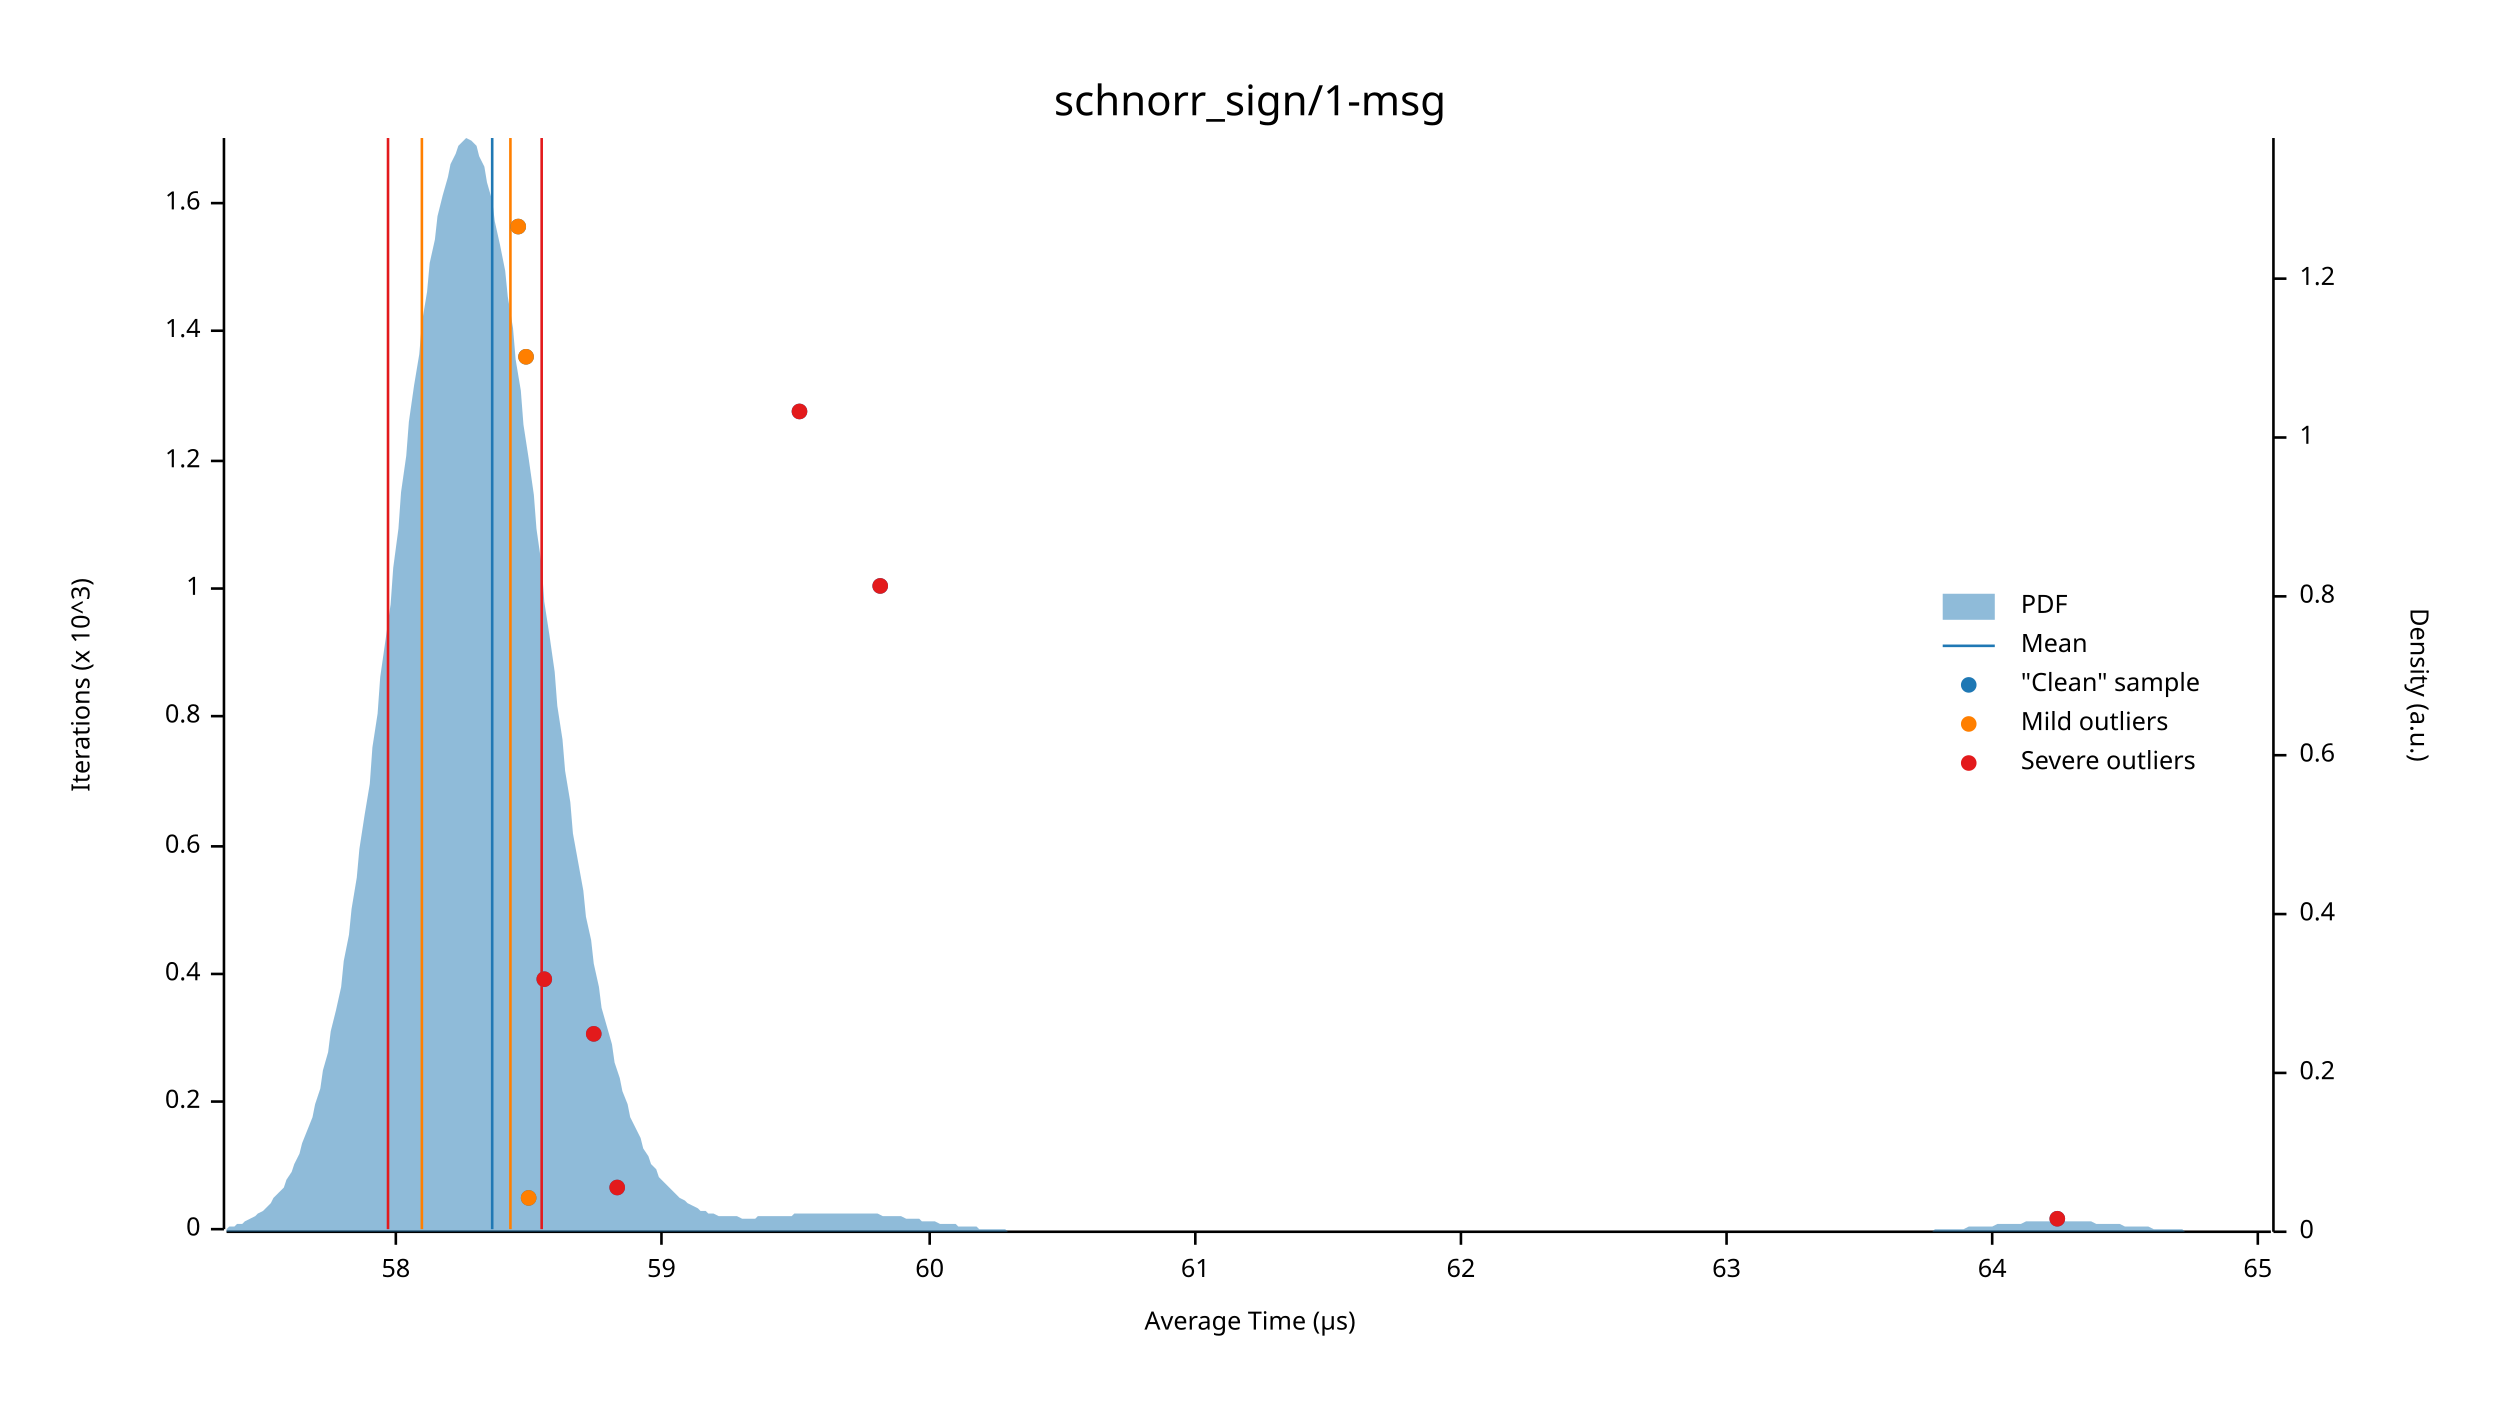
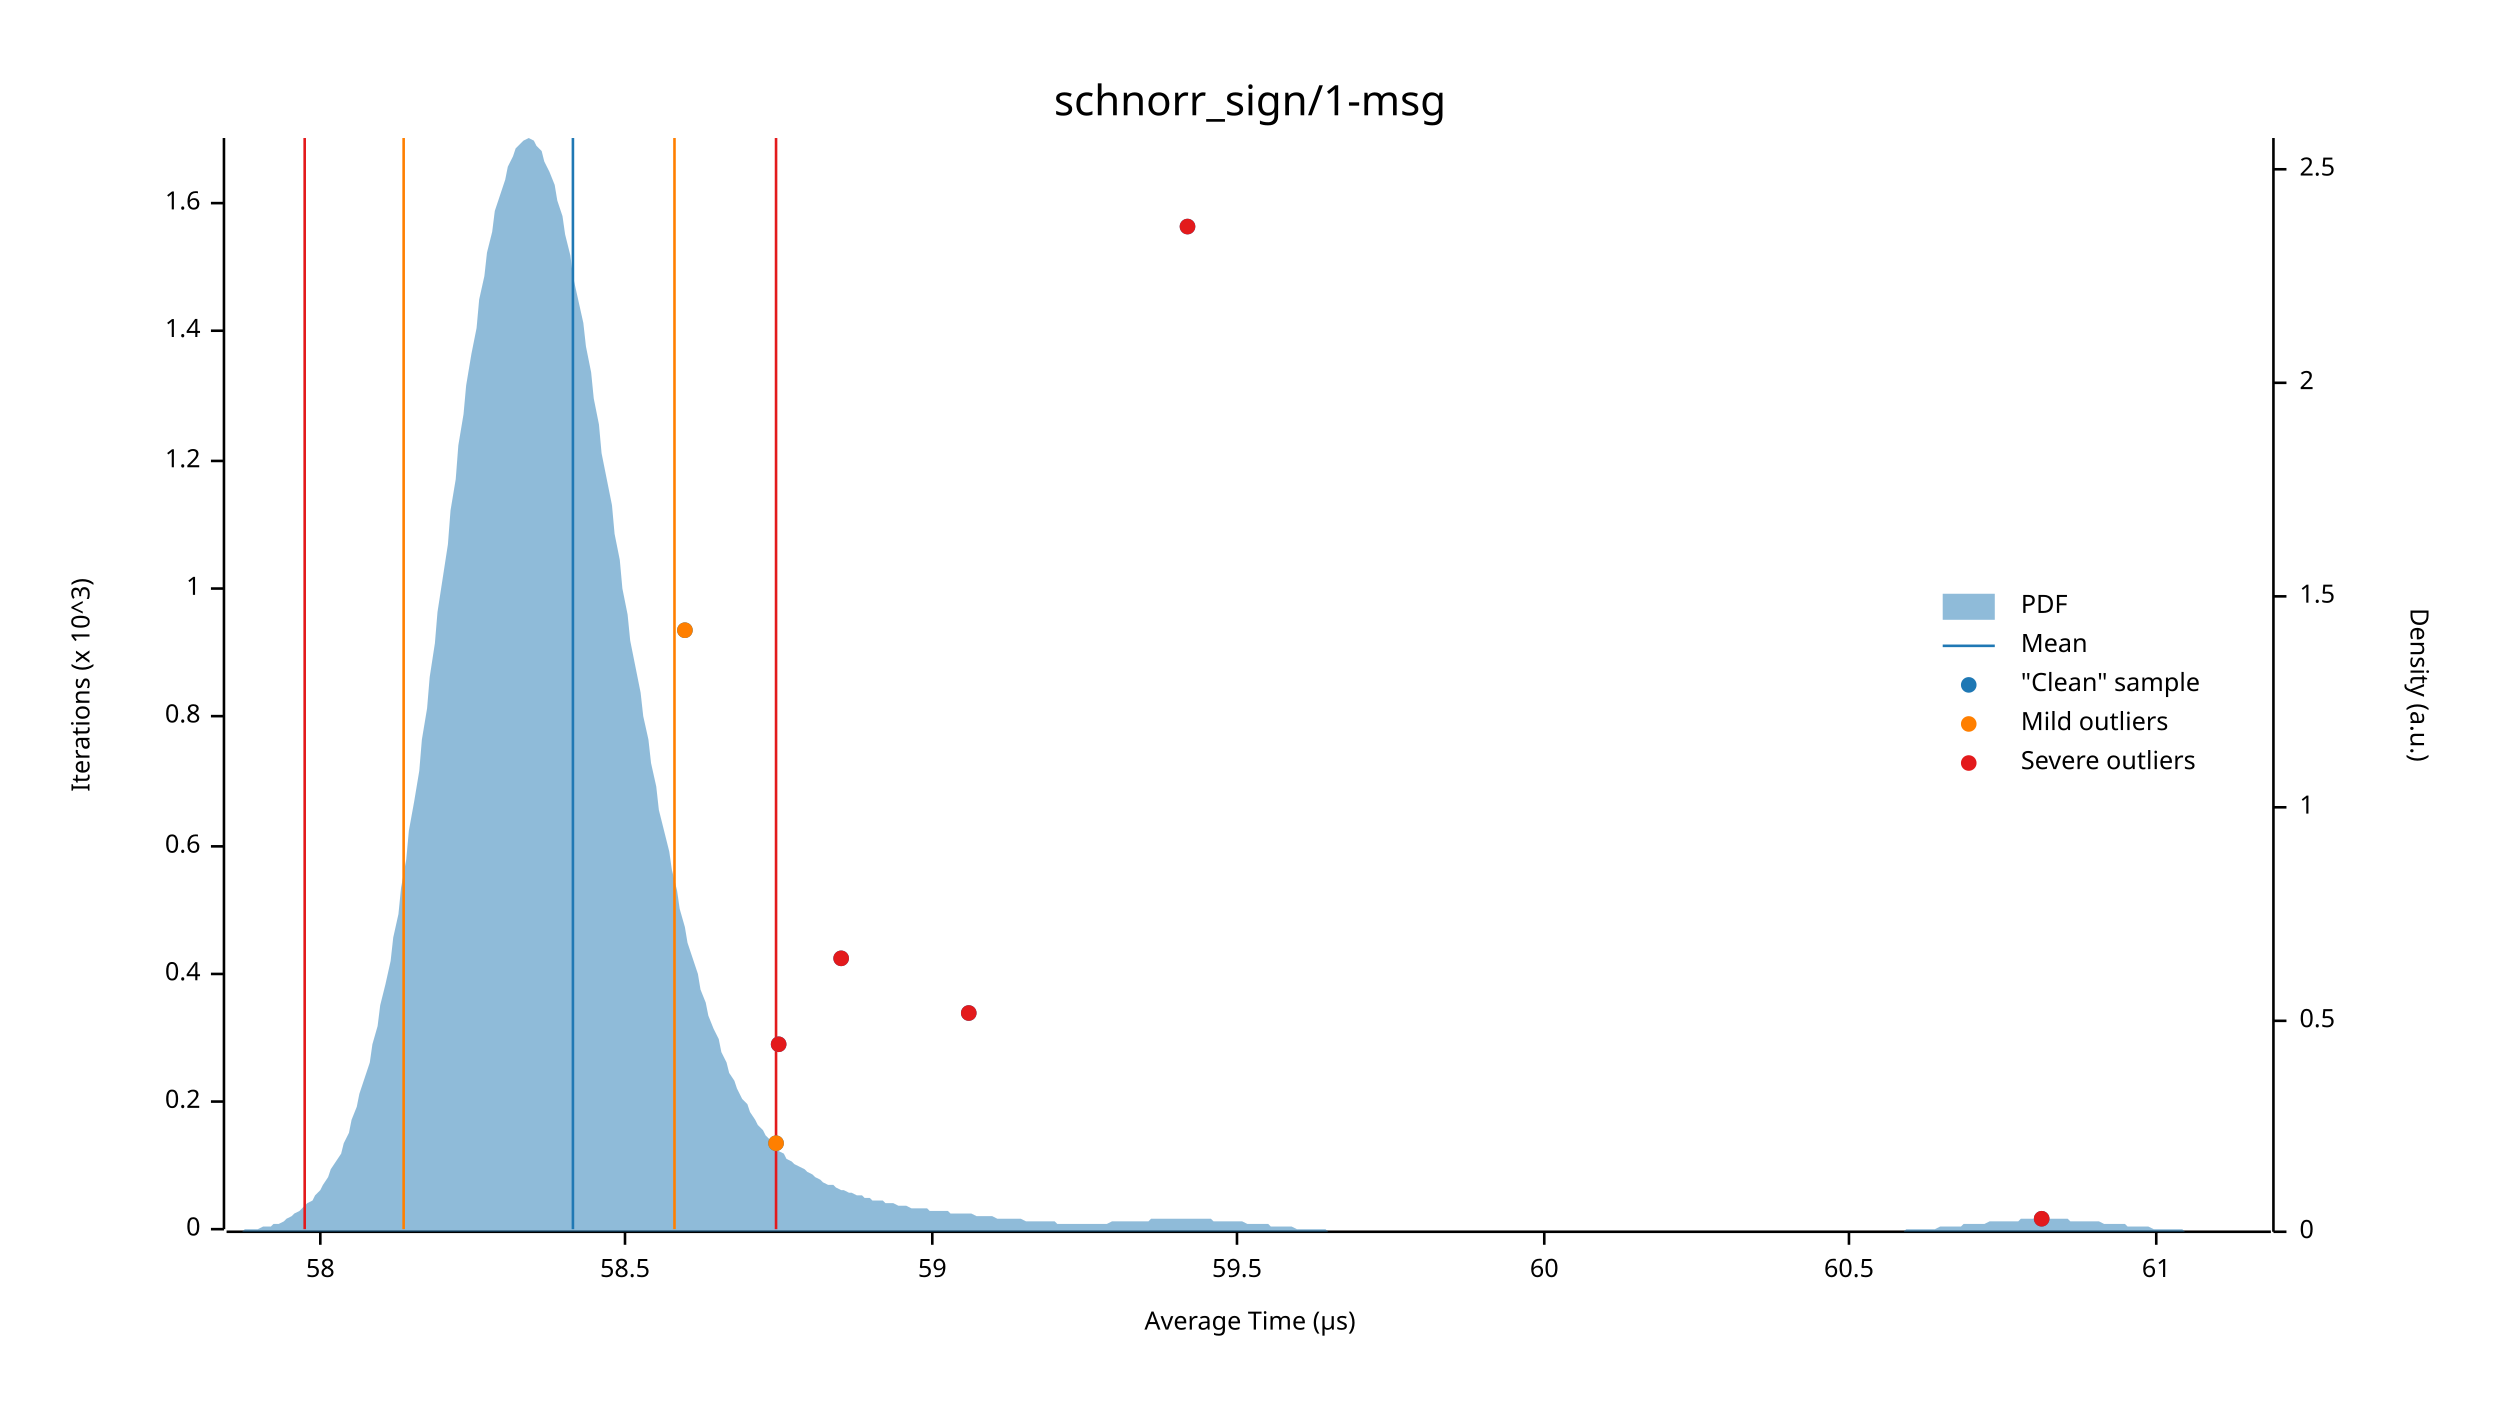
<svg xmlns="http://www.w3.org/2000/svg" width="960" height="540" viewBox="0 0 960 540">
  <text x="480" y="32" dy="0.76em" text-anchor="middle" font-family="sans-serif" font-size="16.129" opacity="1" fill="#000000">
schnorr_sign/1-msg
</text>
  <text x="27" y="263" dy="0.76em" text-anchor="middle" font-family="sans-serif" font-size="9.677" opacity="1" fill="#000000" transform="rotate(270, 27, 263)">
Iterations (x 10^3)
</text>
  <text x="480" y="513" dy="-0.5ex" text-anchor="middle" font-family="sans-serif" font-size="9.677" opacity="1" fill="#000000">
Average Time (µs)
</text>
  <polyline fill="none" opacity="1" stroke="#000000" stroke-width="1" points="86,53 86,472 " />
  <text x="77" y="472" dy="0.5ex" text-anchor="end" font-family="sans-serif" font-size="9.677" opacity="1" fill="#000000">
0
</text>
  <polyline fill="none" opacity="1" stroke="#000000" stroke-width="1" points="81,472 86,472 " />
  <text x="77" y="423" dy="0.5ex" text-anchor="end" font-family="sans-serif" font-size="9.677" opacity="1" fill="#000000">
0.2
</text>
  <polyline fill="none" opacity="1" stroke="#000000" stroke-width="1" points="81,423 86,423 " />
  <text x="77" y="374" dy="0.5ex" text-anchor="end" font-family="sans-serif" font-size="9.677" opacity="1" fill="#000000">
0.4
</text>
  <polyline fill="none" opacity="1" stroke="#000000" stroke-width="1" points="81,374 86,374 " />
  <text x="77" y="325" dy="0.5ex" text-anchor="end" font-family="sans-serif" font-size="9.677" opacity="1" fill="#000000">
0.6
</text>
  <polyline fill="none" opacity="1" stroke="#000000" stroke-width="1" points="81,325 86,325 " />
  <text x="77" y="275" dy="0.5ex" text-anchor="end" font-family="sans-serif" font-size="9.677" opacity="1" fill="#000000">
0.8
</text>
  <polyline fill="none" opacity="1" stroke="#000000" stroke-width="1" points="81,275 86,275 " />
  <text x="77" y="226" dy="0.5ex" text-anchor="end" font-family="sans-serif" font-size="9.677" opacity="1" fill="#000000">
1
</text>
  <polyline fill="none" opacity="1" stroke="#000000" stroke-width="1" points="81,226 86,226 " />
  <text x="77" y="177" dy="0.5ex" text-anchor="end" font-family="sans-serif" font-size="9.677" opacity="1" fill="#000000">
1.2
</text>
  <polyline fill="none" opacity="1" stroke="#000000" stroke-width="1" points="81,177 86,177 " />
  <text x="77" y="127" dy="0.5ex" text-anchor="end" font-family="sans-serif" font-size="9.677" opacity="1" fill="#000000">
1.4
</text>
  <polyline fill="none" opacity="1" stroke="#000000" stroke-width="1" points="81,127 86,127 " />
  <text x="77" y="78" dy="0.5ex" text-anchor="end" font-family="sans-serif" font-size="9.677" opacity="1" fill="#000000">
1.6
</text>
  <polyline fill="none" opacity="1" stroke="#000000" stroke-width="1" points="81,78 86,78 " />
  <polyline fill="none" opacity="1" stroke="#000000" stroke-width="1" points="87,473 872,473 " />
-   <text x="152" y="483" dy="0.76em" text-anchor="middle" font-family="sans-serif" font-size="9.677" opacity="1" fill="#000000">
+   <text x="123" y="483" dy="0.76em" text-anchor="middle" font-family="sans-serif" font-size="9.677" opacity="1" fill="#000000">
58
</text>
-   <polyline fill="none" opacity="1" stroke="#000000" stroke-width="1" points="152,473 152,478 " />
-   <text x="254" y="483" dy="0.76em" text-anchor="middle" font-family="sans-serif" font-size="9.677" opacity="1" fill="#000000">
+   <polyline fill="none" opacity="1" stroke="#000000" stroke-width="1" points="123,473 123,478 " />
+   <text x="240" y="483" dy="0.76em" text-anchor="middle" font-family="sans-serif" font-size="9.677" opacity="1" fill="#000000">
+ 58.5
+ </text>
+   <polyline fill="none" opacity="1" stroke="#000000" stroke-width="1" points="240,473 240,478 " />
+   <text x="358" y="483" dy="0.76em" text-anchor="middle" font-family="sans-serif" font-size="9.677" opacity="1" fill="#000000">
59
</text>
-   <polyline fill="none" opacity="1" stroke="#000000" stroke-width="1" points="254,473 254,478 " />
-   <text x="357" y="483" dy="0.76em" text-anchor="middle" font-family="sans-serif" font-size="9.677" opacity="1" fill="#000000">
+   <polyline fill="none" opacity="1" stroke="#000000" stroke-width="1" points="358,473 358,478 " />
+   <text x="475" y="483" dy="0.76em" text-anchor="middle" font-family="sans-serif" font-size="9.677" opacity="1" fill="#000000">
+ 59.5
+ </text>
+   <polyline fill="none" opacity="1" stroke="#000000" stroke-width="1" points="475,473 475,478 " />
+   <text x="593" y="483" dy="0.76em" text-anchor="middle" font-family="sans-serif" font-size="9.677" opacity="1" fill="#000000">
60
</text>
-   <polyline fill="none" opacity="1" stroke="#000000" stroke-width="1" points="357,473 357,478 " />
-   <text x="459" y="483" dy="0.76em" text-anchor="middle" font-family="sans-serif" font-size="9.677" opacity="1" fill="#000000">
+   <polyline fill="none" opacity="1" stroke="#000000" stroke-width="1" points="593,473 593,478 " />
+   <text x="710" y="483" dy="0.76em" text-anchor="middle" font-family="sans-serif" font-size="9.677" opacity="1" fill="#000000">
+ 60.5
+ </text>
+   <polyline fill="none" opacity="1" stroke="#000000" stroke-width="1" points="710,473 710,478 " />
+   <text x="828" y="483" dy="0.76em" text-anchor="middle" font-family="sans-serif" font-size="9.677" opacity="1" fill="#000000">
61
</text>
-   <polyline fill="none" opacity="1" stroke="#000000" stroke-width="1" points="459,473 459,478 " />
-   <text x="561" y="483" dy="0.76em" text-anchor="middle" font-family="sans-serif" font-size="9.677" opacity="1" fill="#000000">
- 62
- </text>
-   <polyline fill="none" opacity="1" stroke="#000000" stroke-width="1" points="561,473 561,478 " />
-   <text x="663" y="483" dy="0.76em" text-anchor="middle" font-family="sans-serif" font-size="9.677" opacity="1" fill="#000000">
- 63
- </text>
-   <polyline fill="none" opacity="1" stroke="#000000" stroke-width="1" points="663,473 663,478 " />
-   <text x="765" y="483" dy="0.76em" text-anchor="middle" font-family="sans-serif" font-size="9.677" opacity="1" fill="#000000">
- 64
- </text>
-   <polyline fill="none" opacity="1" stroke="#000000" stroke-width="1" points="765,473 765,478 " />
-   <text x="867" y="483" dy="0.76em" text-anchor="middle" font-family="sans-serif" font-size="9.677" opacity="1" fill="#000000">
- 65
- </text>
-   <polyline fill="none" opacity="1" stroke="#000000" stroke-width="1" points="867,473 867,478 " />
+   <polyline fill="none" opacity="1" stroke="#000000" stroke-width="1" points="828,473 828,478 " />
  <text x="933" y="263" dy="0.76em" text-anchor="middle" font-family="sans-serif" font-size="9.677" opacity="1" fill="#000000" transform="rotate(90, 933, 263)">
Density (a.u.)
</text>
  <polyline fill="none" opacity="1" stroke="#000000" stroke-width="1" points="873,53 873,473 " />
  <text x="883" y="473" dy="0.5ex" text-anchor="start" font-family="sans-serif" font-size="9.677" opacity="1" fill="#000000">
0
</text>
  <polyline fill="none" opacity="1" stroke="#000000" stroke-width="1" points="873,473 878,473 " />
-   <text x="883" y="412" dy="0.5ex" text-anchor="start" font-family="sans-serif" font-size="9.677" opacity="1" fill="#000000">
- 0.2
+   <text x="883" y="392" dy="0.5ex" text-anchor="start" font-family="sans-serif" font-size="9.677" opacity="1" fill="#000000">
+ 0.5
</text>
-   <polyline fill="none" opacity="1" stroke="#000000" stroke-width="1" points="873,412 878,412 " />
-   <text x="883" y="351" dy="0.5ex" text-anchor="start" font-family="sans-serif" font-size="9.677" opacity="1" fill="#000000">
- 0.4
+   <polyline fill="none" opacity="1" stroke="#000000" stroke-width="1" points="873,392 878,392 " />
+   <text x="883" y="310" dy="0.5ex" text-anchor="start" font-family="sans-serif" font-size="9.677" opacity="1" fill="#000000">
+ 1
</text>
-   <polyline fill="none" opacity="1" stroke="#000000" stroke-width="1" points="873,351 878,351 " />
-   <text x="883" y="290" dy="0.5ex" text-anchor="start" font-family="sans-serif" font-size="9.677" opacity="1" fill="#000000">
- 0.6
- </text>
-   <polyline fill="none" opacity="1" stroke="#000000" stroke-width="1" points="873,290 878,290 " />
+   <polyline fill="none" opacity="1" stroke="#000000" stroke-width="1" points="873,310 878,310 " />
  <text x="883" y="229" dy="0.5ex" text-anchor="start" font-family="sans-serif" font-size="9.677" opacity="1" fill="#000000">
- 0.8
+ 1.5
</text>
  <polyline fill="none" opacity="1" stroke="#000000" stroke-width="1" points="873,229 878,229 " />
-   <text x="883" y="168" dy="0.5ex" text-anchor="start" font-family="sans-serif" font-size="9.677" opacity="1" fill="#000000">
- 1
+   <text x="883" y="147" dy="0.5ex" text-anchor="start" font-family="sans-serif" font-size="9.677" opacity="1" fill="#000000">
+ 2
</text>
-   <polyline fill="none" opacity="1" stroke="#000000" stroke-width="1" points="873,168 878,168 " />
-   <text x="883" y="107" dy="0.5ex" text-anchor="start" font-family="sans-serif" font-size="9.677" opacity="1" fill="#000000">
- 1.2
+   <polyline fill="none" opacity="1" stroke="#000000" stroke-width="1" points="873,147 878,147 " />
+   <text x="883" y="65" dy="0.5ex" text-anchor="start" font-family="sans-serif" font-size="9.677" opacity="1" fill="#000000">
+ 2.5
</text>
-   <polyline fill="none" opacity="1" stroke="#000000" stroke-width="1" points="873,107 878,107 " />
-   <polygon opacity="0.5" fill="#1F78B4" points="87,472 88,471 90,471 91,470 93,470 94,469 96,468 98,467 99,466 101,465 102,464 104,462 105,460 107,458 109,456 110,453 112,450 113,447 115,443 116,439 118,434 120,429 121,424 123,418 124,411 126,404 127,396 129,388 131,379 132,369 134,359 135,349 137,337 138,326 140,313 142,301 143,287 145,274 146,260 148,246 150,232 151,218 153,203 154,189 156,175 157,162 159,148 161,136 162,124 164,112 165,101 167,92 168,83 170,75 172,68 173,63 175,59 176,56 178,54 179,53 181,54 183,56 184,60 186,64 187,70 189,77 190,85 192,94 194,104 195,114 197,126 198,138 200,150 201,163 203,176 205,190 206,203 208,217 209,231 211,244 213,258 214,271 216,284 217,296 219,308 220,320 222,331 224,342 225,352 227,361 228,370 230,379 231,387 233,394 235,401 236,408 238,414 239,419 241,424 242,429 244,433 246,437 247,441 249,444 250,447 252,449 253,452 255,454 257,456 258,457 260,459 261,460 263,461 264,462 266,463 268,464 269,465 271,465 272,466 274,466 276,467 277,467 279,467 280,467 282,467 283,467 285,468 287,468 288,468 290,468 291,467 293,467 294,467 296,467 298,467 299,467 301,467 302,467 304,467 305,466 307,466 309,466 310,466 312,466 313,466 315,466 316,466 318,466 320,466 321,466 323,466 324,466 326,466 327,466 329,466 331,466 332,466 334,466 335,466 337,466 339,467 340,467 342,467 343,467 345,467 346,467 348,468 350,468 351,468 353,468 354,469 356,469 357,469 359,469 361,470 362,470 364,470 365,470 367,470 368,471 370,471 372,471 373,471 375,471 376,472 378,472 379,472 381,472 383,472 384,472 386,472 387,473 389,473 391,473 392,473 394,473 395,473 397,473 398,473 400,473 402,473 403,473 405,473 406,473 408,473 409,473 411,473 413,473 414,473 416,473 417,473 419,473 420,473 422,473 424,473 425,473 427,473 428,473 430,473 431,473 433,473 435,473 436,473 438,473 439,473 441,473 442,473 444,473 446,473 447,473 449,473 450,473 452,473 454,473 455,473 457,473 458,473 460,473 461,473 463,473 465,473 466,473 468,473 469,473 471,473 472,473 474,473 476,473 477,473 479,473 480,473 482,473 483,473 485,473 487,473 488,473 490,473 491,473 493,473 494,473 496,473 498,473 499,473 501,473 502,473 504,473 505,473 507,473 509,473 510,473 512,473 513,473 515,473 517,473 518,473 520,473 521,473 523,473 524,473 526,473 528,473 529,473 531,473 532,473 534,473 535,473 537,473 539,473 540,473 542,473 543,473 545,473 546,473 548,473 550,473 551,473 553,473 554,473 556,473 557,473 559,473 561,473 562,473 564,473 565,473 567,473 568,473 570,473 572,473 573,473 575,473 576,473 578,473 580,473 581,473 583,473 584,473 586,473 587,473 589,473 591,473 592,473 594,473 595,473 597,473 598,473 600,473 602,473 603,473 605,473 606,473 608,473 609,473 611,473 613,473 614,473 616,473 617,473 619,473 620,473 622,473 624,473 625,473 627,473 628,473 630,473 632,473 633,473 635,473 636,473 638,473 639,473 641,473 643,473 644,473 646,473 647,473 649,473 650,473 652,473 654,473 655,473 657,473 658,473 660,473 661,473 663,473 665,473 666,473 668,473 669,473 671,473 672,473 674,473 676,473 677,473 679,473 680,473 682,473 683,473 685,473 687,473 688,473 690,473 691,473 693,473 695,473 696,473 698,473 699,473 701,473 702,473 704,473 706,473 707,473 709,473 710,473 712,473 713,473 715,473 717,473 718,473 720,473 721,473 723,473 724,473 726,473 728,473 729,473 731,473 732,473 734,473 735,473 737,473 739,473 740,473 742,473 743,472 745,472 746,472 748,472 750,472 751,472 753,472 754,472 756,471 758,471 759,471 761,471 762,471 764,471 765,471 767,470 769,470 770,470 772,470 773,470 775,470 776,470 778,469 780,469 781,469 783,469 784,469 786,469 787,469 789,469 791,469 792,469 794,469 795,469 797,469 798,469 800,469 802,469 803,469 805,470 806,470 808,470 809,470 811,470 813,470 814,470 816,471 817,471 819,471 821,471 822,471 824,471 825,471 827,472 828,472 830,472 832,472 833,472 835,472 836,472 838,472 839,473 841,473 843,473 844,473 846,473 847,473 849,473 850,473 852,473 854,473 855,473 857,473 858,473 860,473 861,473 863,473 865,473 866,473 868,473 869,473 871,473 873,473 873,473 87,473 " />
-   <polyline fill="none" opacity="1" stroke="#1F78B4" stroke-width="1" points="189,472 189,53 " />
-   <polyline fill="none" opacity="1" stroke="#FF7F00" stroke-width="1" points="162,472 162,53 " />
-   <polyline fill="none" opacity="1" stroke="#FF7F00" stroke-width="1" points="196,472 196,53 " />
-   <polyline fill="none" opacity="1" stroke="#E31A1C" stroke-width="1" points="149,472 149,53 " />
-   <polyline fill="none" opacity="1" stroke="#E31A1C" stroke-width="1" points="208,472 208,53 " />
-   <circle cx="790" cy="468" r="3" opacity="1" fill="#1F78B4" stroke="none" stroke-width="1" />
-   <circle cx="203" cy="460" r="3" opacity="1" fill="#1F78B4" stroke="none" stroke-width="1" />
-   <circle cx="237" cy="456" r="3" opacity="1" fill="#1F78B4" stroke="none" stroke-width="1" />
-   <circle cx="228" cy="397" r="3" opacity="1" fill="#1F78B4" stroke="none" stroke-width="1" />
-   <circle cx="209" cy="376" r="3" opacity="1" fill="#1F78B4" stroke="none" stroke-width="1" />
-   <circle cx="338" cy="225" r="3" opacity="1" fill="#1F78B4" stroke="none" stroke-width="1" />
-   <circle cx="307" cy="158" r="3" opacity="1" fill="#1F78B4" stroke="none" stroke-width="1" />
-   <circle cx="202" cy="137" r="3" opacity="1" fill="#1F78B4" stroke="none" stroke-width="1" />
-   <circle cx="199" cy="87" r="3" opacity="1" fill="#1F78B4" stroke="none" stroke-width="1" />
-   <circle cx="203" cy="460" r="3" opacity="1" fill="#FF7F00" stroke="none" stroke-width="1" />
-   <circle cx="202" cy="137" r="3" opacity="1" fill="#FF7F00" stroke="none" stroke-width="1" />
-   <circle cx="199" cy="87" r="3" opacity="1" fill="#FF7F00" stroke="none" stroke-width="1" />
-   <circle cx="790" cy="468" r="3" opacity="1" fill="#E31A1C" stroke="none" stroke-width="1" />
-   <circle cx="237" cy="456" r="3" opacity="1" fill="#E31A1C" stroke="none" stroke-width="1" />
-   <circle cx="228" cy="397" r="3" opacity="1" fill="#E31A1C" stroke="none" stroke-width="1" />
-   <circle cx="209" cy="376" r="3" opacity="1" fill="#E31A1C" stroke="none" stroke-width="1" />
-   <circle cx="338" cy="225" r="3" opacity="1" fill="#E31A1C" stroke="none" stroke-width="1" />
-   <circle cx="307" cy="158" r="3" opacity="1" fill="#E31A1C" stroke="none" stroke-width="1" />
+   <polyline fill="none" opacity="1" stroke="#000000" stroke-width="1" points="873,65 878,65 " />
+   <polygon opacity="0.5" fill="#1F78B4" points="87,473 88,473 90,473 91,473 93,473 94,472 96,472 98,472 99,472 101,471 102,471 104,471 105,470 107,470 109,469 110,468 112,467 113,466 115,465 116,464 118,462 120,461 121,459 123,457 124,455 126,452 127,449 129,446 131,443 132,439 134,435 135,430 137,425 138,420 140,414 142,408 143,401 145,394 146,386 148,378 150,369 151,360 153,351 154,341 156,330 157,319 159,308 161,296 162,284 164,272 165,260 167,247 168,235 170,222 172,209 173,196 175,184 176,171 178,159 179,148 181,136 183,126 184,115 186,106 187,97 189,89 190,81 192,75 194,69 195,64 197,60 198,57 200,55 201,54 203,53 205,54 206,56 208,58 209,62 211,66 213,71 214,77 216,83 217,90 219,98 220,106 222,115 224,124 225,133 227,143 228,153 230,163 231,174 233,184 235,194 236,205 238,215 239,226 241,236 242,246 244,256 246,266 247,275 249,284 250,293 252,302 253,311 255,319 257,327 258,334 260,342 261,349 263,356 264,362 266,368 268,374 269,380 271,385 272,390 274,395 276,399 277,404 279,408 280,412 282,415 283,418 285,422 287,424 288,427 290,430 291,432 293,434 294,436 296,438 298,440 299,442 301,443 302,445 304,446 305,447 307,448 309,449 310,450 312,451 313,452 315,453 316,454 318,455 320,455 321,456 323,457 324,457 326,458 327,458 329,459 331,459 332,460 334,460 335,461 337,461 339,461 340,462 342,462 343,462 345,463 346,463 348,463 350,464 351,464 353,464 354,464 356,464 357,465 359,465 361,465 362,465 364,465 365,466 367,466 368,466 370,466 372,466 373,466 375,467 376,467 378,467 379,467 381,467 383,468 384,468 386,468 387,468 389,468 391,468 392,468 394,469 395,469 397,469 398,469 400,469 402,469 403,469 405,469 406,470 408,470 409,470 411,470 413,470 414,470 416,470 417,470 419,470 420,470 422,470 424,470 425,470 427,469 428,469 430,469 431,469 433,469 435,469 436,469 438,469 439,469 441,469 442,468 444,468 446,468 447,468 449,468 450,468 452,468 454,468 455,468 457,468 458,468 460,468 461,468 463,468 465,468 466,469 468,469 469,469 471,469 472,469 474,469 476,469 477,469 479,470 480,470 482,470 483,470 485,470 487,470 488,471 490,471 491,471 493,471 494,471 496,471 498,472 499,472 501,472 502,472 504,472 505,472 507,472 509,472 510,473 512,473 513,473 515,473 517,473 518,473 520,473 521,473 523,473 524,473 526,473 528,473 529,473 531,473 532,473 534,473 535,473 537,473 539,473 540,473 542,473 543,473 545,473 546,473 548,473 550,473 551,473 553,473 554,473 556,473 557,473 559,473 561,473 562,473 564,473 565,473 567,473 568,473 570,473 572,473 573,473 575,473 576,473 578,473 580,473 581,473 583,473 584,473 586,473 587,473 589,473 591,473 592,473 594,473 595,473 597,473 598,473 600,473 602,473 603,473 605,473 606,473 608,473 609,473 611,473 613,473 614,473 616,473 617,473 619,473 620,473 622,473 624,473 625,473 627,473 628,473 630,473 632,473 633,473 635,473 636,473 638,473 639,473 641,473 643,473 644,473 646,473 647,473 649,473 650,473 652,473 654,473 655,473 657,473 658,473 660,473 661,473 663,473 665,473 666,473 668,473 669,473 671,473 672,473 674,473 676,473 677,473 679,473 680,473 682,473 683,473 685,473 687,473 688,473 690,473 691,473 693,473 695,473 696,473 698,473 699,473 701,473 702,473 704,473 706,473 707,473 709,473 710,473 712,473 713,473 715,473 717,473 718,473 720,473 721,473 723,473 724,473 726,473 728,473 729,473 731,473 732,472 734,472 735,472 737,472 739,472 740,472 742,472 743,472 745,471 746,471 748,471 750,471 751,471 753,471 754,470 756,470 758,470 759,470 761,470 762,470 764,469 765,469 767,469 769,469 770,469 772,469 773,469 775,469 776,468 778,468 780,468 781,468 783,468 784,468 786,468 787,468 789,468 791,468 792,468 794,468 795,469 797,469 798,469 800,469 802,469 803,469 805,469 806,469 808,470 809,470 811,470 813,470 814,470 816,470 817,471 819,471 821,471 822,471 824,471 825,471 827,472 828,472 830,472 832,472 833,472 835,472 836,472 838,472 839,473 841,473 843,473 844,473 846,473 847,473 849,473 850,473 852,473 854,473 855,473 857,473 858,473 860,473 861,473 863,473 865,473 866,473 868,473 869,473 871,473 873,473 873,473 87,473 " />
+   <polyline fill="none" opacity="1" stroke="#1F78B4" stroke-width="1" points="220,472 220,53 " />
+   <polyline fill="none" opacity="1" stroke="#FF7F00" stroke-width="1" points="155,472 155,53 " />
+   <polyline fill="none" opacity="1" stroke="#FF7F00" stroke-width="1" points="259,472 259,53 " />
+   <polyline fill="none" opacity="1" stroke="#E31A1C" stroke-width="1" points="117,472 117,53 " />
+   <polyline fill="none" opacity="1" stroke="#E31A1C" stroke-width="1" points="298,472 298,53 " />
+   <circle cx="784" cy="468" r="3" opacity="1" fill="#1F78B4" stroke="none" stroke-width="1" />
+   <circle cx="298" cy="439" r="3" opacity="1" fill="#1F78B4" stroke="none" stroke-width="1" />
+   <circle cx="299" cy="401" r="3" opacity="1" fill="#1F78B4" stroke="none" stroke-width="1" />
+   <circle cx="372" cy="389" r="3" opacity="1" fill="#1F78B4" stroke="none" stroke-width="1" />
+   <circle cx="323" cy="368" r="3" opacity="1" fill="#1F78B4" stroke="none" stroke-width="1" />
+   <circle cx="263" cy="242" r="3" opacity="1" fill="#1F78B4" stroke="none" stroke-width="1" />
+   <circle cx="456" cy="87" r="3" opacity="1" fill="#1F78B4" stroke="none" stroke-width="1" />
+   <circle cx="298" cy="439" r="3" opacity="1" fill="#FF7F00" stroke="none" stroke-width="1" />
+   <circle cx="263" cy="242" r="3" opacity="1" fill="#FF7F00" stroke="none" stroke-width="1" />
+   <circle cx="784" cy="468" r="3" opacity="1" fill="#E31A1C" stroke="none" stroke-width="1" />
+   <circle cx="299" cy="401" r="3" opacity="1" fill="#E31A1C" stroke="none" stroke-width="1" />
+   <circle cx="372" cy="389" r="3" opacity="1" fill="#E31A1C" stroke="none" stroke-width="1" />
+   <circle cx="323" cy="368" r="3" opacity="1" fill="#E31A1C" stroke="none" stroke-width="1" />
+   <circle cx="456" cy="87" r="3" opacity="1" fill="#E31A1C" stroke="none" stroke-width="1" />
  <text x="776" y="228" dy="0.76em" text-anchor="start" font-family="sans-serif" font-size="9.677" opacity="1" fill="#000000">
PDF
</text>
  <text x="776" y="243" dy="0.76em" text-anchor="start" font-family="sans-serif" font-size="9.677" opacity="1" fill="#000000">
Mean
</text>
  <text x="776" y="258" dy="0.76em" text-anchor="start" font-family="sans-serif" font-size="9.677" opacity="1" fill="#000000">
"Clean" sample
</text>
  <text x="776" y="273" dy="0.76em" text-anchor="start" font-family="sans-serif" font-size="9.677" opacity="1" fill="#000000">
Mild outliers
</text>
  <text x="776" y="288" dy="0.76em" text-anchor="start" font-family="sans-serif" font-size="9.677" opacity="1" fill="#000000">
Severe outliers
</text>
  <rect x="746" y="228" width="20" height="10" opacity="0.5" fill="#1F78B4" stroke="none" />
  <polyline fill="none" opacity="1" stroke="#1F78B4" stroke-width="1" points="746,248 766,248 " />
  <circle cx="756" cy="263" r="3" opacity="1" fill="#1F78B4" stroke="none" stroke-width="1" />
  <circle cx="756" cy="278" r="3" opacity="1" fill="#FF7F00" stroke="none" stroke-width="1" />
  <circle cx="756" cy="293" r="3" opacity="1" fill="#E31A1C" stroke="none" stroke-width="1" />
</svg>
